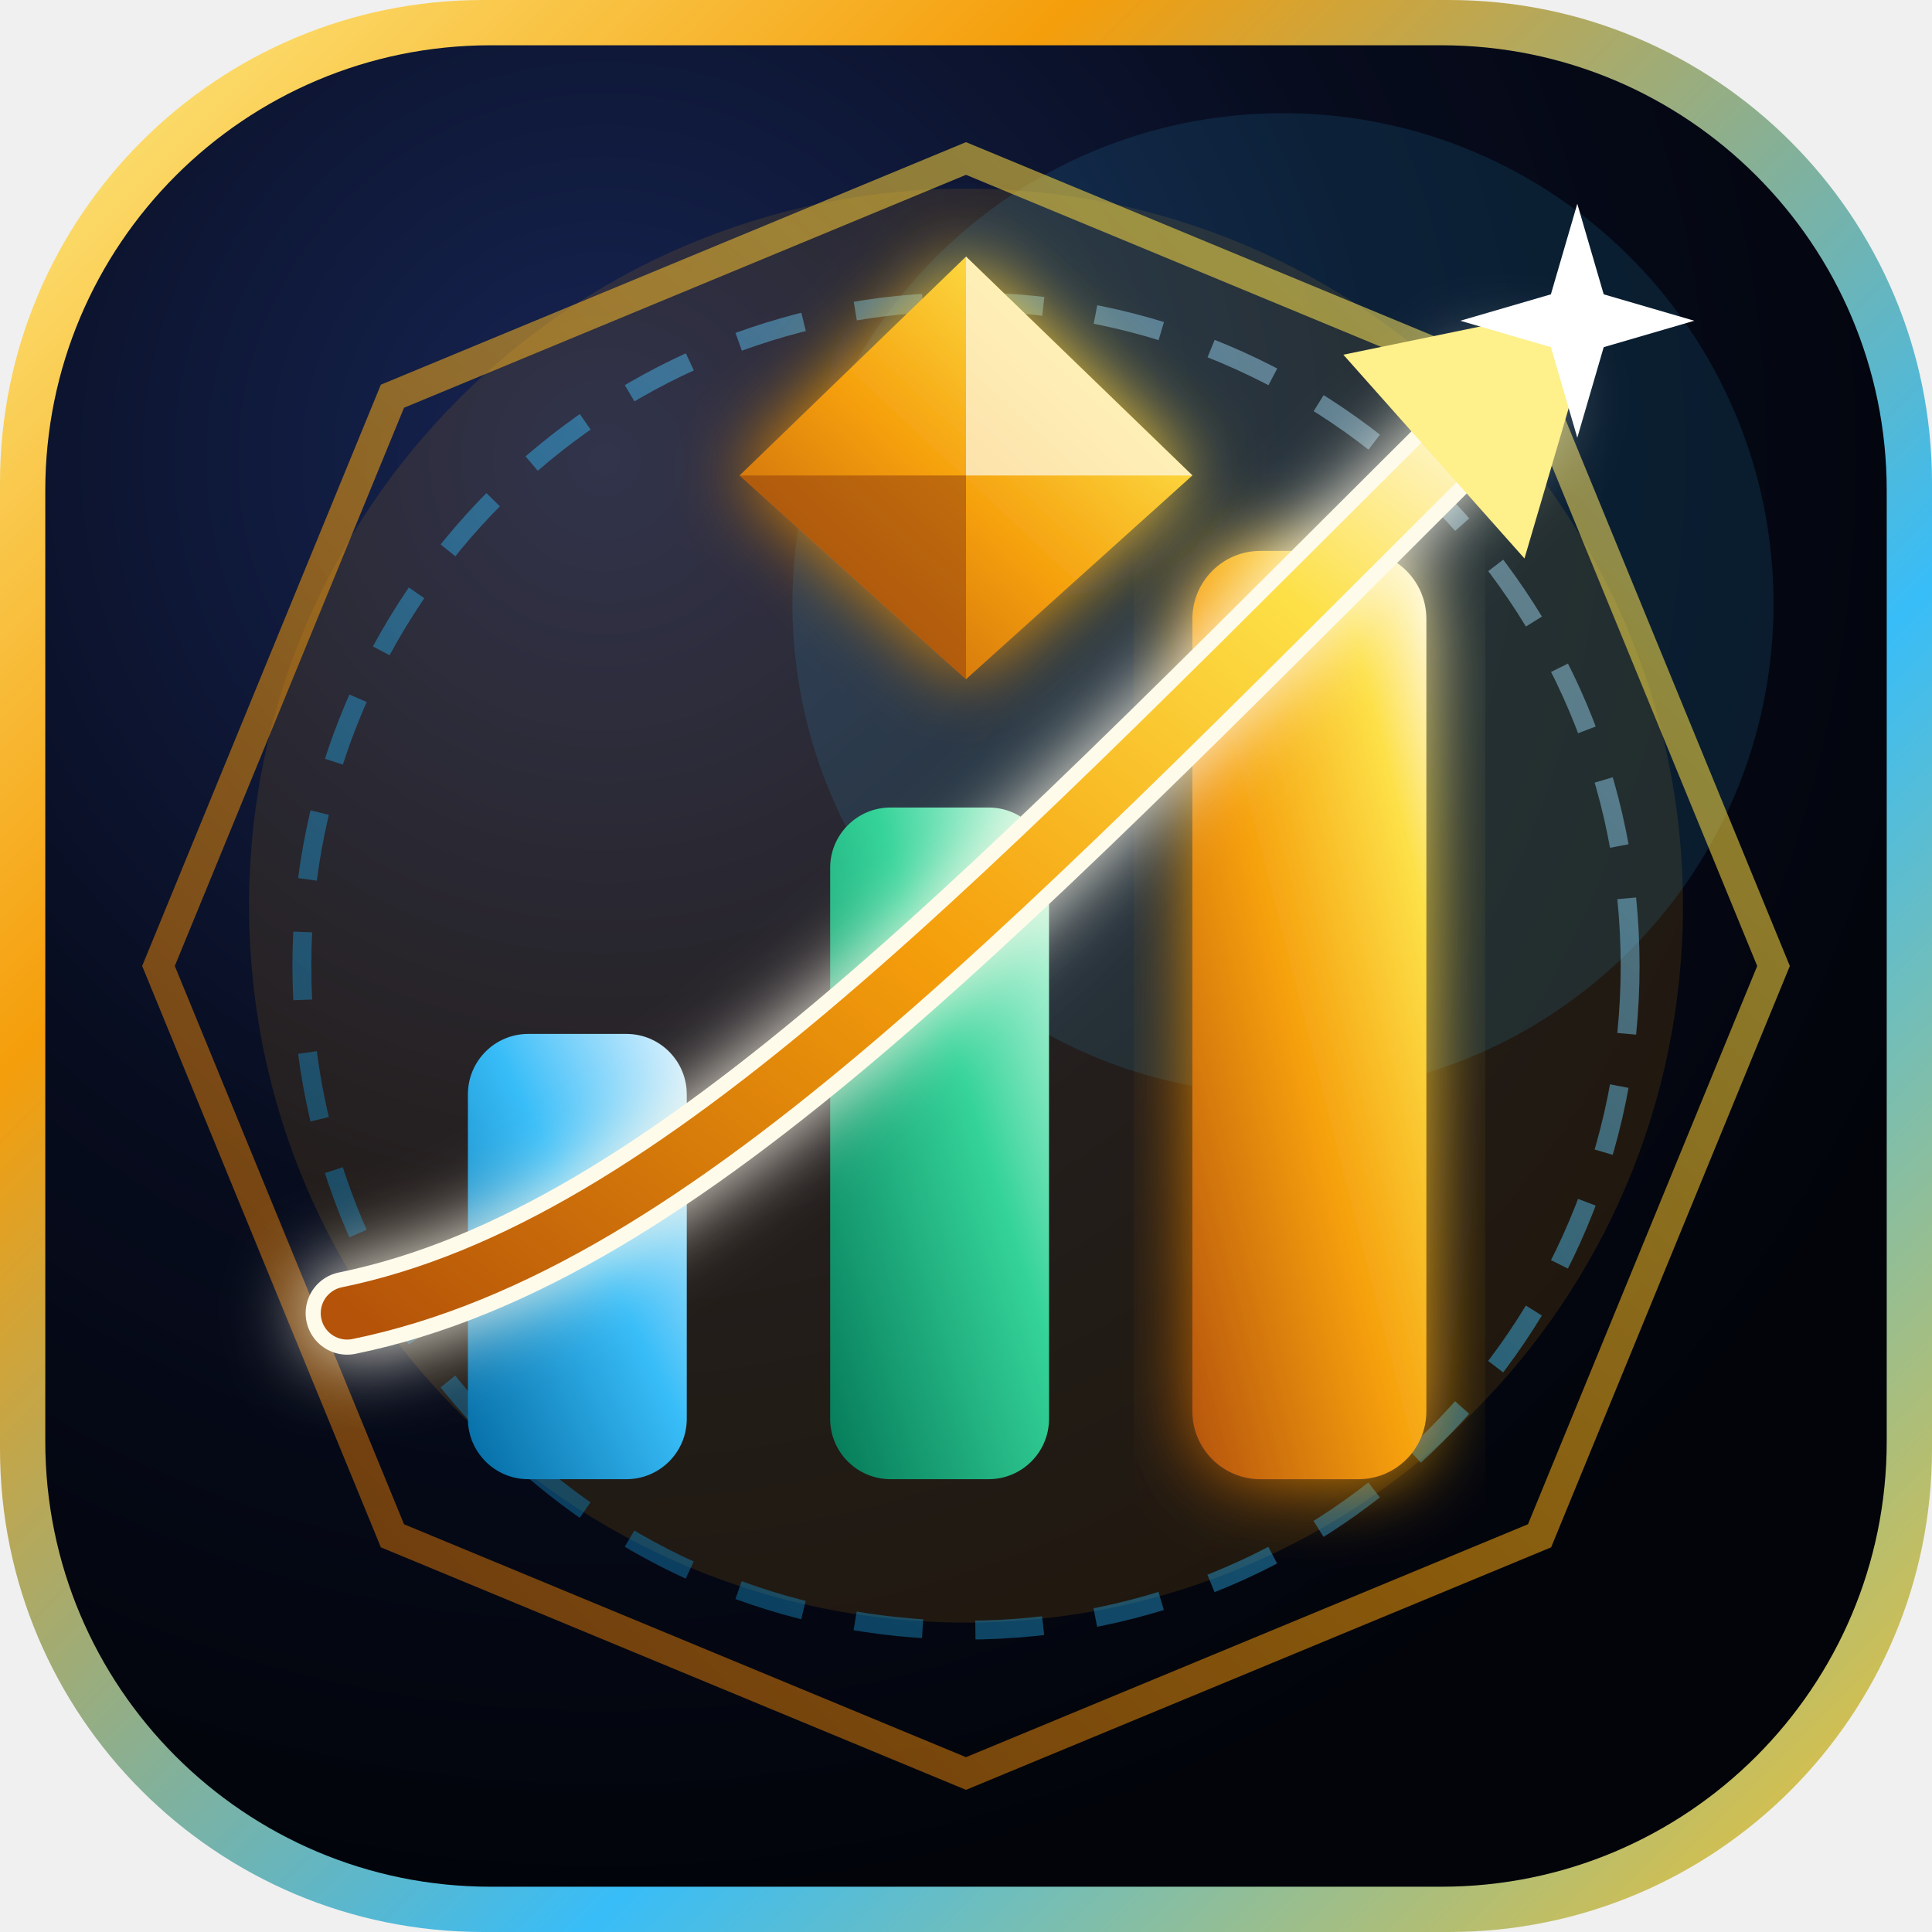
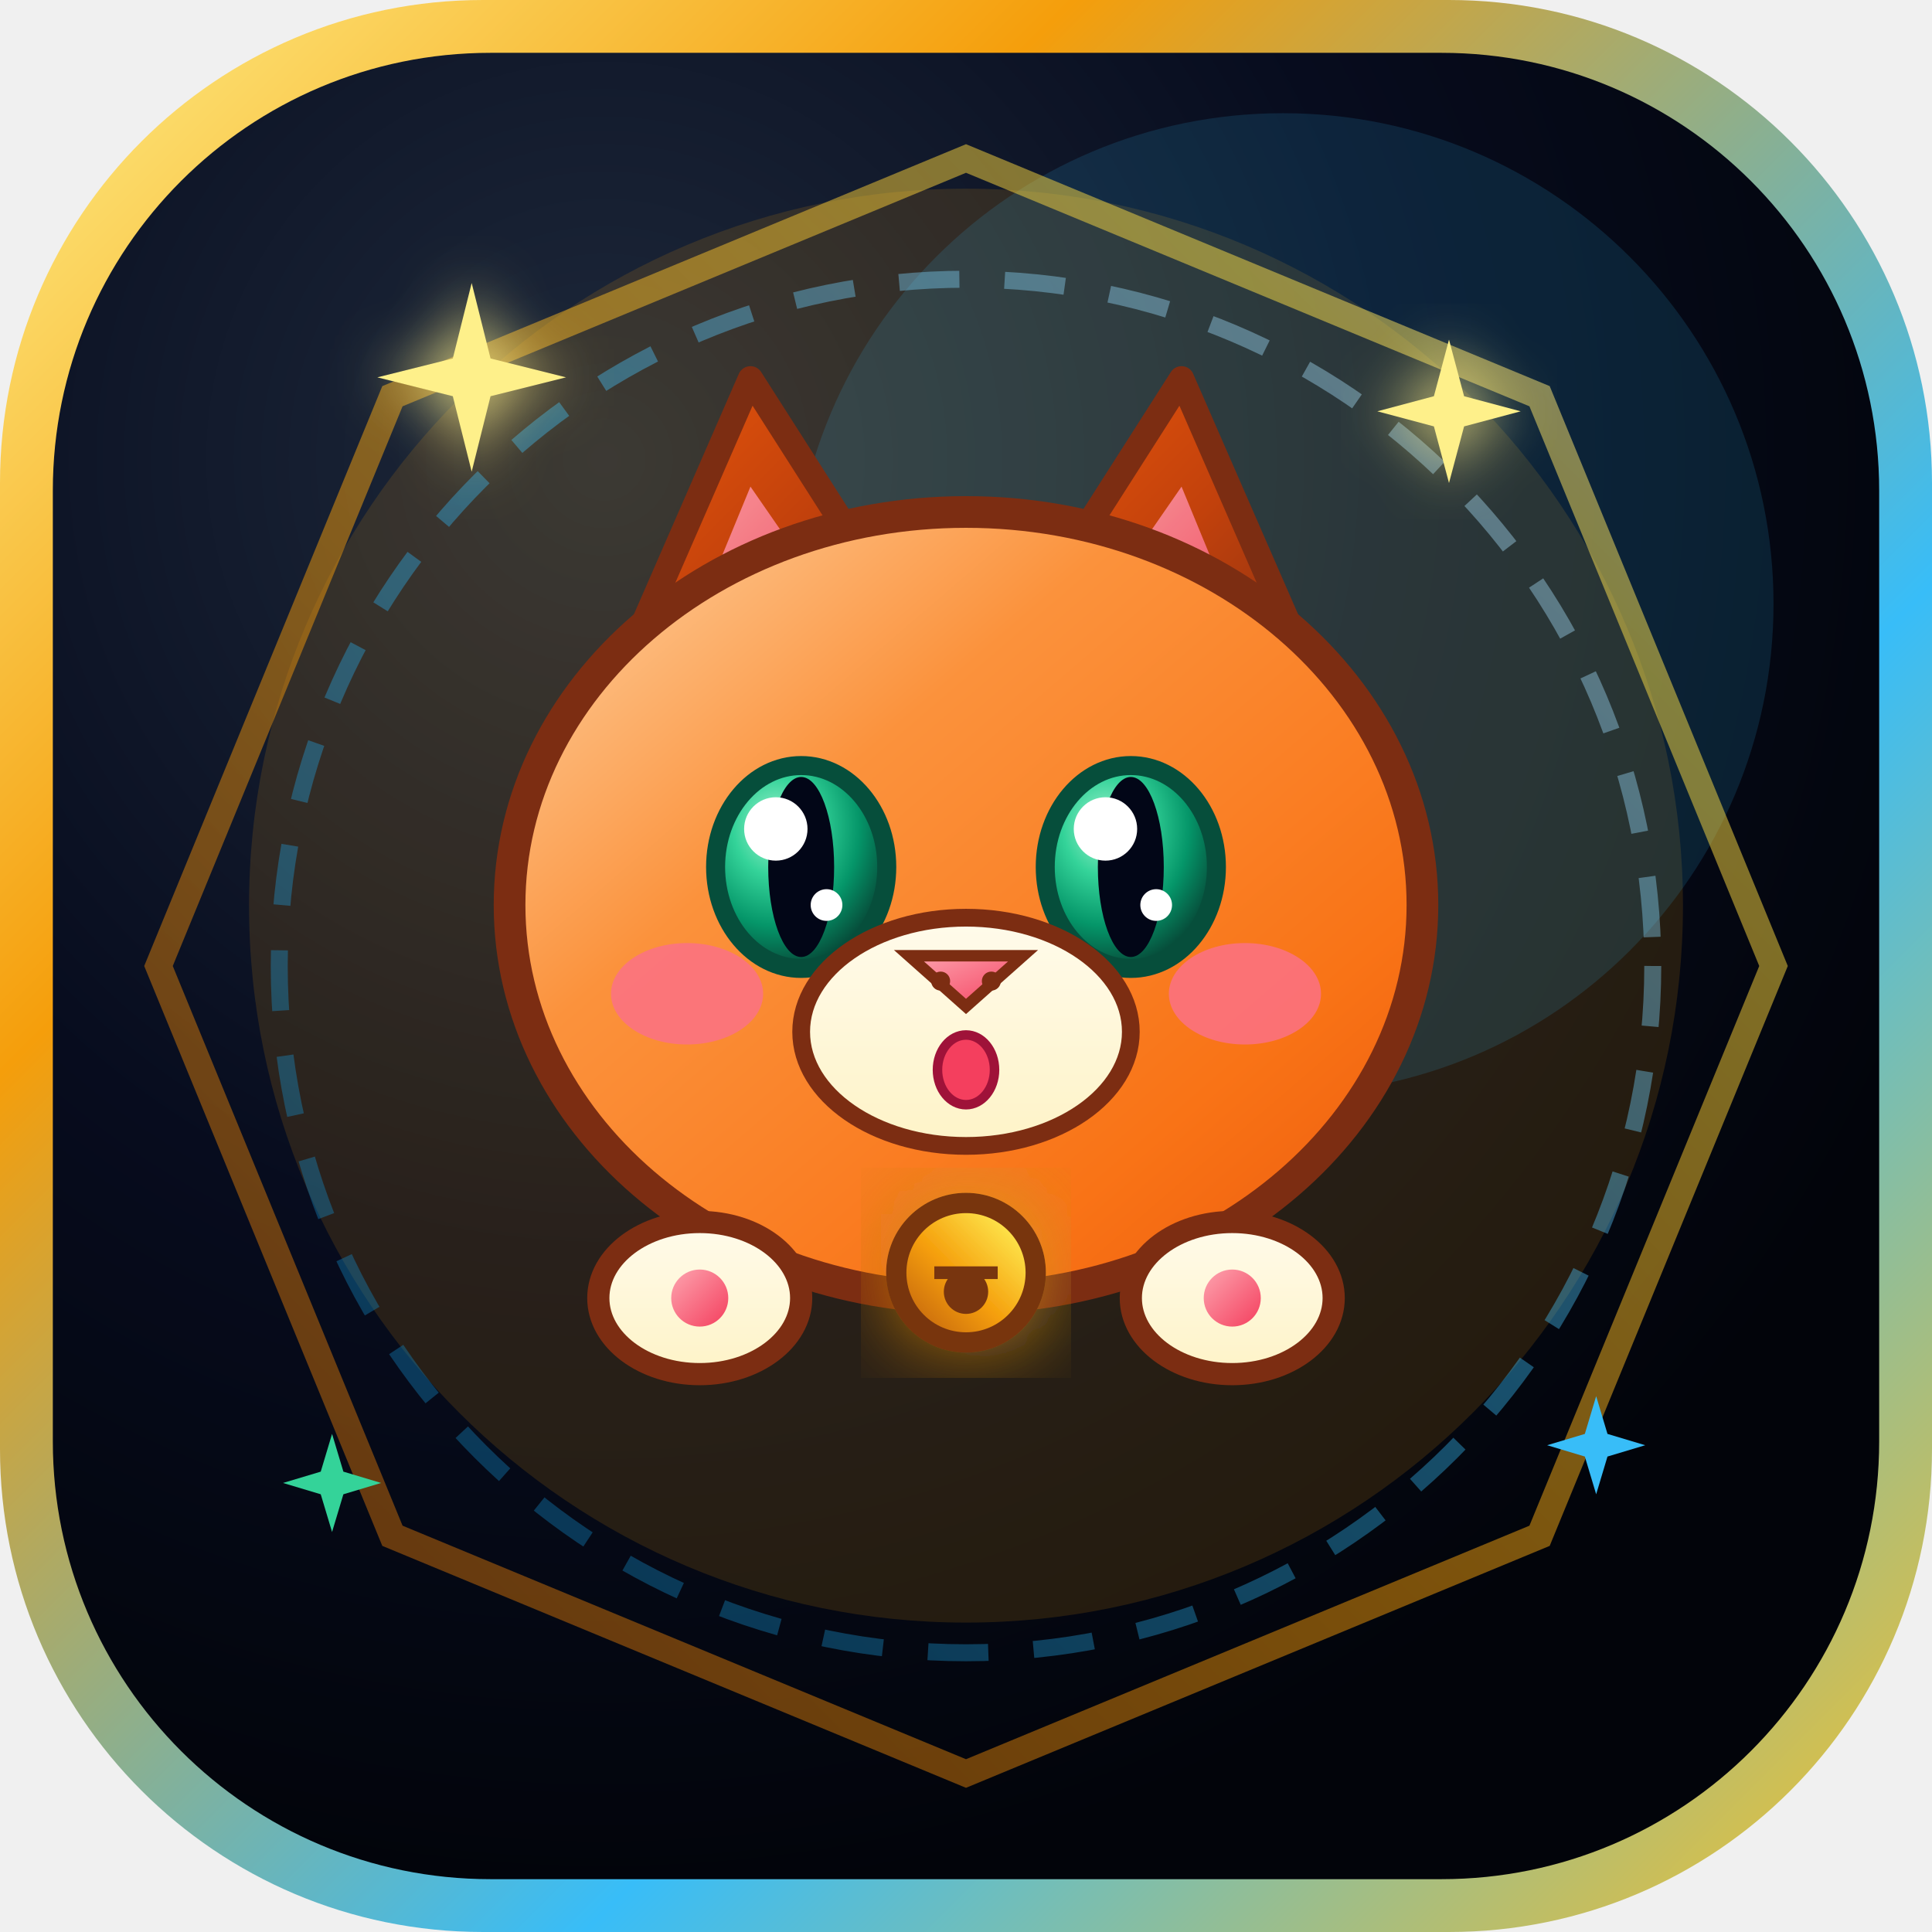
<svg xmlns="http://www.w3.org/2000/svg" viewBox="0 0 512 512" width="512" height="512">
  <defs>
    <radialGradient id="obsidianCore" cx="30%" cy="22%" r="80%">
-       <stop offset="0%" stop-color="#172554" />
+       <stop offset="0%" stop-color="#1E293B" />
      <stop offset="55%" stop-color="#070C1E" />
      <stop offset="100%" stop-color="#02040A" />
    </radialGradient>
    <linearGradient id="rimMetallic" x1="0%" y1="0%" x2="100%" y2="100%">
      <stop offset="0%" stop-color="#FEF08A" />
      <stop offset="28%" stop-color="#F59E0B" />
      <stop offset="65%" stop-color="#38BDF8" />
      <stop offset="100%" stop-color="#FBBF24" />
    </linearGradient>
    <linearGradient id="gold24k" x1="0%" y1="100%" x2="100%" y2="0%">
      <stop offset="0%" stop-color="#B45309" />
      <stop offset="45%" stop-color="#F59E0B" />
      <stop offset="80%" stop-color="#FDE047" />
      <stop offset="100%" stop-color="#FFFBEB" />
    </linearGradient>
    <linearGradient id="cyanCrystal" x1="0%" y1="100%" x2="100%" y2="0%">
      <stop offset="0%" stop-color="#0369A1" />
      <stop offset="55%" stop-color="#38BDF8" />
      <stop offset="100%" stop-color="#E0F2FE" />
    </linearGradient>
-     <linearGradient id="emeraldCrystal" x1="0%" y1="100%" x2="100%" y2="0%">
-       <stop offset="0%" stop-color="#047857" />
-       <stop offset="60%" stop-color="#34D399" />
-       <stop offset="100%" stop-color="#D1FAE5" />
+     <linearGradient id="catFurLight" x1="0%" y1="0%" x2="100%" y2="100%">
+       <stop offset="0%" stop-color="#FED7AA" />
+       <stop offset="35%" stop-color="#FB923C" />
+       <stop offset="75%" stop-color="#F97316" />
+       <stop offset="100%" stop-color="#EA580C" />
    </linearGradient>
+     <linearGradient id="catFurDeep" x1="0%" y1="0%" x2="100%" y2="100%">
+       <stop offset="0%" stop-color="#EA580C" />
+       <stop offset="50%" stop-color="#C2410C" />
+       <stop offset="100%" stop-color="#7C2D12" />
+     </linearGradient>
+     <linearGradient id="catStripes" x1="0%" y1="0%" x2="0%" y2="100%">
+       <stop offset="0%" stop-color="#C2410C" />
+       <stop offset="100%" stop-color="#7C2D12" />
+     </linearGradient>
+     <linearGradient id="catCream" x1="0%" y1="0%" x2="0%" y2="100%">
+       <stop offset="0%" stop-color="#FFFBEB" />
+       <stop offset="100%" stop-color="#FEF3C7" />
+     </linearGradient>
+     <linearGradient id="catPink" x1="0%" y1="0%" x2="100%" y2="100%">
+       <stop offset="0%" stop-color="#FDA4AF" />
+       <stop offset="100%" stop-color="#F43F5E" />
+     </linearGradient>
+     <radialGradient id="catEmeraldEye" cx="35%" cy="30%" r="70%">
+       <stop offset="0%" stop-color="#A7F3D0" />
+       <stop offset="35%" stop-color="#34D399" />
+       <stop offset="70%" stop-color="#059669" />
+       <stop offset="100%" stop-color="#064E3B" />
+     </radialGradient>
    <filter id="luxGlow" x="-25%" y="-25%" width="150%" height="150%">
-       <feGaussianBlur stdDeviation="10" result="blur" />
+       <feGaussianBlur stdDeviation="8" result="blur" />
      <feComposite in="SourceGraphic" in2="blur" operator="over" />
    </filter>
  </defs>
  <rect width="512" height="512" rx="128" fill="url(#rimMetallic)" />
-   <rect x="12" y="12" width="488" height="488" rx="118" fill="url(#obsidianCore)" />
-   <circle cx="256" cy="240" r="190" fill="#F59E0B" fill-opacity="0.12" />
-   <circle cx="340" cy="160" r="130" fill="#38BDF8" fill-opacity="0.12" />
-   <polygon points="256,42 408,105 470,256 408,407 256,470 104,407 42,256 104,105" fill="none" stroke="url(#gold24k)" stroke-width="8" stroke-opacity="0.55" />
-   <circle cx="256" cy="256" r="176" fill="none" stroke="url(#cyanCrystal)" stroke-width="5" stroke-dasharray="18 14" stroke-opacity="0.45" />
-   <polygon points="256,68 316,126 256,180 196,126" fill="url(#gold24k)" filter="url(#luxGlow)" />
-   <polygon points="256,68 316,126 256,126" fill="#FFFBEB" fill-opacity="0.7" />
-   <polygon points="196,126 256,126 256,180" fill="#92400E" fill-opacity="0.55" />
-   <rect x="124" y="274" width="58" height="118" rx="16" fill="url(#cyanCrystal)" />
-   <rect x="220" y="214" width="58" height="178" rx="16" fill="url(#emeraldCrystal)" />
-   <rect x="316" y="146" width="62" height="246" rx="18" fill="url(#gold24k)" filter="url(#luxGlow)" />
-   <path d="M92 348 C 180 330, 265 238, 398 106" fill="none" stroke="#FFFBEB" stroke-width="22" stroke-linecap="round" filter="url(#luxGlow)" />
-   <path d="M92 348 C 180 330, 265 238, 398 106" fill="none" stroke="url(#gold24k)" stroke-width="14" stroke-linecap="round" />
-   <polygon points="424,80 356,94 404,148" fill="#FEF08A" />
-   <path d="M418 54 L425 78 L449 85 L425 92 L418 116 L411 92 L387 85 L411 78 Z" fill="#FFFFFF" />
-   <line x1="96" y1="408" x2="416" y2="408" stroke="url(#gold24k)" stroke-width="12" stroke-linecap="round" />
+   <rect x="14" y="14" width="484" height="484" rx="116" fill="url(#obsidianCore)" />
+   <circle cx="256" cy="240" r="190" fill="#F59E0B" fill-opacity="0.14" />
+   <circle cx="340" cy="160" r="130" fill="#38BDF8" fill-opacity="0.14" />
+   <polygon points="256,42 408,105 470,256 408,407 256,470 104,407 42,256 104,105" fill="none" stroke="url(#gold24k)" stroke-width="7" stroke-opacity="0.5" />
+   <circle cx="256" cy="256" r="182" fill="none" stroke="url(#cyanCrystal)" stroke-width="4.5" stroke-dasharray="16 12" stroke-opacity="0.4" />
+   <g transform="translate(256, 260) scale(1.68)">
+     <polygon points="-58,-40 -34,-95 -4,-48" fill="url(#catFurDeep)" stroke="#7C2D12" stroke-width="4" stroke-linejoin="round" />
+     <polygon points="-48,-44 -34,-78 -16,-52" fill="url(#catPink)" opacity="0.9" />
+     <path d="-40,-48 L-32,-65 L-24,-48" stroke="#FFFBEB" stroke-width="2.5" stroke-linecap="round" />
+     <polygon points="58,-40 34,-95 4,-48" fill="url(#catFurDeep)" stroke="#7C2D12" stroke-width="4" stroke-linejoin="round" />
+     <polygon points="48,-44 34,-78 16,-52" fill="url(#catPink)" opacity="0.9" />
+     <path d="40,-48 L32,-65 L24,-48" stroke="#FFFBEB" stroke-width="2.5" stroke-linecap="round" />
+     <ellipse cx="0" cy="-12" rx="72" ry="62" fill="url(#catFurLight)" stroke="#7C2D12" stroke-width="5" />
+     <path d="-22,-52 L0,-34 L22,-52" stroke="url(#catStripes)" stroke-width="5.5" stroke-linecap="round" stroke-linejoin="round" fill="none" />
+     <line x1="0" y1="-56" x2="0" y2="-40" stroke="url(#catStripes)" stroke-width="4.5" stroke-linecap="round" />
+     <path d="-38,-40 L-26,-28" stroke="url(#catStripes)" stroke-width="4" stroke-linecap="round" />
+     <path d="38,-40 L26,-28" stroke="url(#catStripes)" stroke-width="4" stroke-linecap="round" />
+     <ellipse cx="-44" cy="2" rx="12" ry="8" fill="#FB7185" opacity="0.85" />
+     <ellipse cx="44" cy="2" rx="12" ry="8" fill="#FB7185" opacity="0.85" />
+     <ellipse cx="-26" cy="-18" rx="13.5" ry="16" fill="url(#catEmeraldEye)" stroke="#064E3B" stroke-width="3" />
+     <ellipse cx="-26" cy="-18" rx="5.2" ry="14.2" fill="#020617" />
+     <circle cx="-30" cy="-24" r="5" fill="#FFFFFF" />
+     <circle cx="-22" cy="-12" r="2.5" fill="#FFFFFF" />
+     <ellipse cx="26" cy="-18" rx="13.5" ry="16" fill="url(#catEmeraldEye)" stroke="#064E3B" stroke-width="3" />
+     <ellipse cx="26" cy="-18" rx="5.2" ry="14.2" fill="#020617" />
+     <circle cx="22" cy="-24" r="5" fill="#FFFFFF" />
+     <circle cx="30" cy="-12" r="2.5" fill="#FFFFFF" />
+     <ellipse cx="0" cy="8" rx="26" ry="18" fill="url(#catCream)" stroke="#7C2D12" stroke-width="2.8" />
+     <polygon points="0,4 -9,-4 9,-4" fill="url(#catPink)" stroke="#7C2D12" stroke-width="1.8" />
+     <circle cx="-4" cy="0" r="1.5" fill="#7C2D12" />
+     <circle cx="4" cy="0" r="1.5" fill="#7C2D12" />
+     <path d="-12,8 Q0,15 0,7 Q0,15 12,8" stroke="#7C2D12" stroke-width="4" stroke-linecap="round" fill="none" />
+     <ellipse cx="0" cy="14" rx="4.5" ry="5.5" fill="#F43F5E" stroke="#9F1239" stroke-width="1.5" />
+     <path d="-28,4 C-50,0 -70,2 -85,10" stroke="#FFFFFF" stroke-width="3.2" stroke-linecap="round" />
+     <path d="-28,10 C-48,12 -68,18 -82,28" stroke="#FFFFFF" stroke-width="3.2" stroke-linecap="round" />
+     <path d="28,4 C50,0 70,2 85,10" stroke="#FFFFFF" stroke-width="3.2" stroke-linecap="round" />
+     <path d="28,10 C48,12 68,18 82,28" stroke="#FFFFFF" stroke-width="3.2" stroke-linecap="round" />
+     <path d="-36,36 Q0,48 36,36" stroke="#059669" stroke-width="8" stroke-linecap="round" fill="none" />
+     <circle cx="0" cy="46" r="11" fill="url(#gold24k)" stroke="#78350F" stroke-width="3.2" filter="url(#luxGlow)" />
+     <circle cx="0" cy="49" r="3.5" fill="#78350F" />
+     <line x1="-5" y1="46" x2="5" y2="46" stroke="#78350F" stroke-width="2" />
+     <ellipse cx="-42" cy="50" rx="16" ry="12" fill="url(#catCream)" stroke="#7C2D12" stroke-width="3.5" />
+     <circle cx="-42" cy="50" r="4.5" fill="url(#catPink)" />
+     <ellipse cx="42" cy="50" rx="16" ry="12" fill="url(#catCream)" stroke="#7C2D12" stroke-width="3.5" />
+     <circle cx="42" cy="50" r="4.5" fill="url(#catPink)" />
+   </g>
+   <polygon points="120,95 125,75 130,95 150,100 130,105 125,125 120,105 100,100" fill="#FEF08A" filter="url(#luxGlow)" />
+   <polygon points="380,105 384,90 388,105 403,109 388,113 384,128 380,113 365,109" fill="#FEF08A" filter="url(#luxGlow)" />
+   <polygon points="420,380 423,370 426,380 436,383 426,386 423,396 420,386 410,383" fill="#38BDF8" />
+   <polygon points="85,390 88,380 91,390 101,393 91,396 88,406 85,396 75,393" fill="#34D399" />
</svg>
